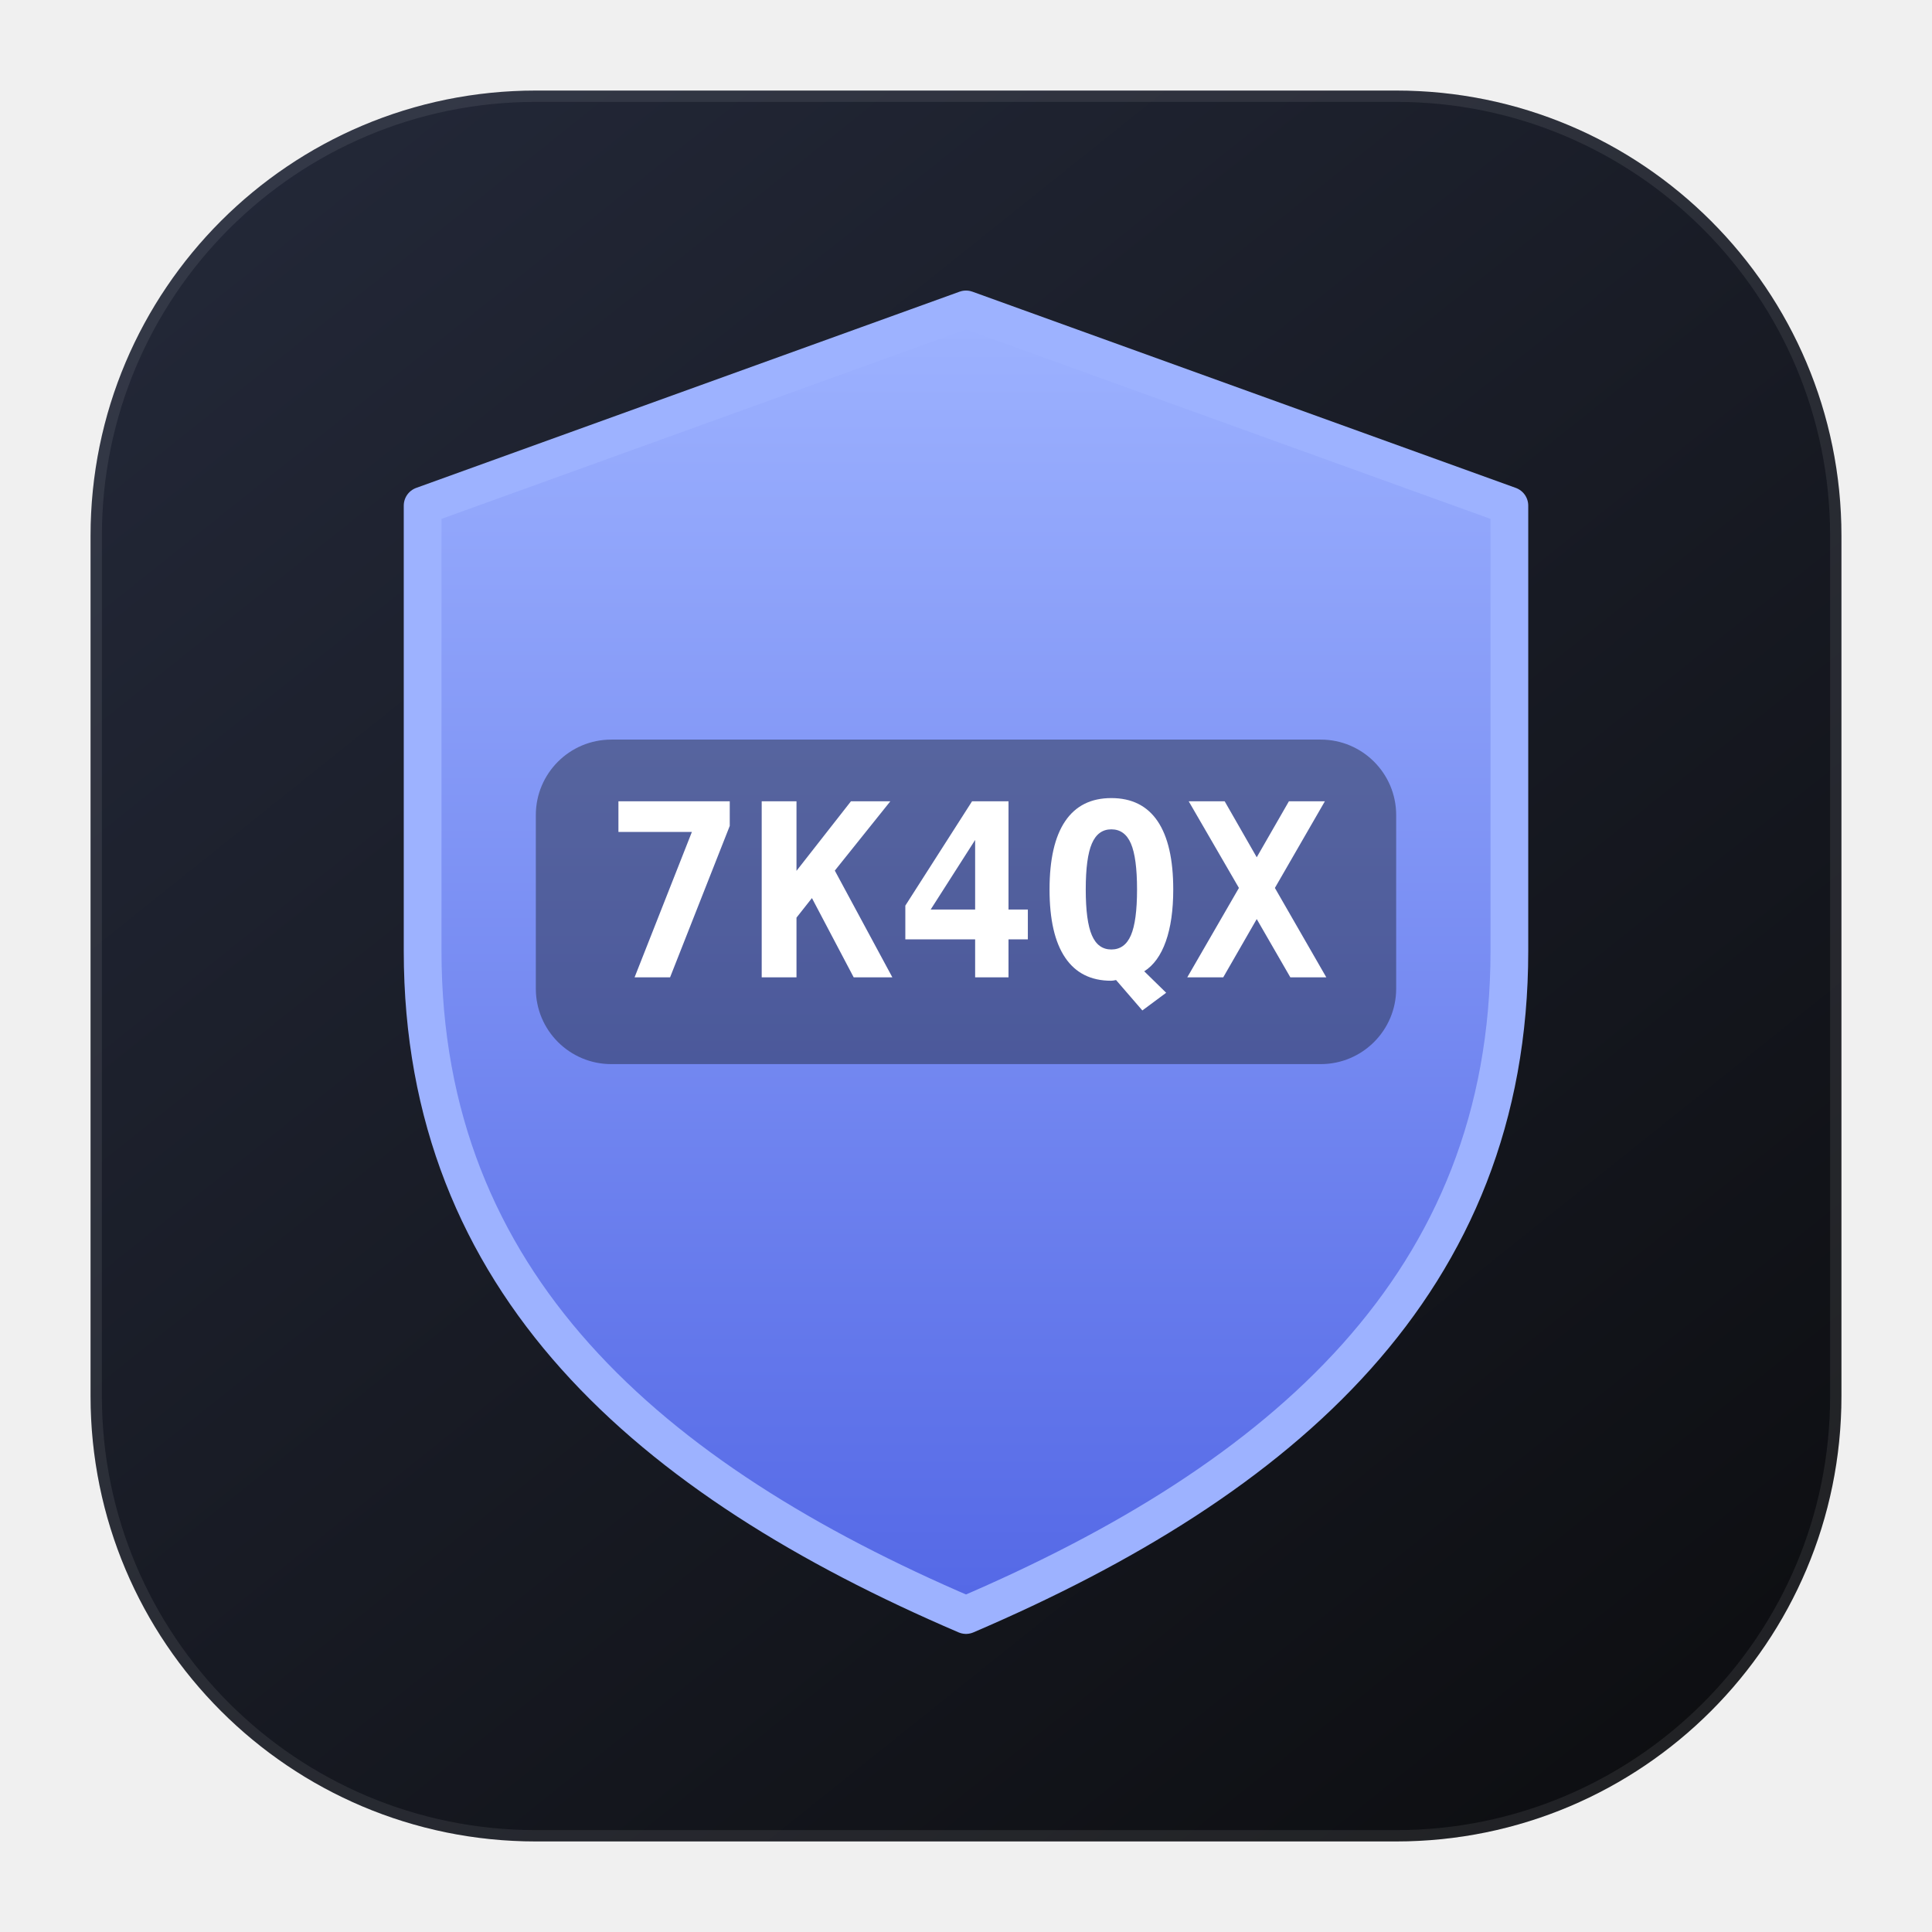
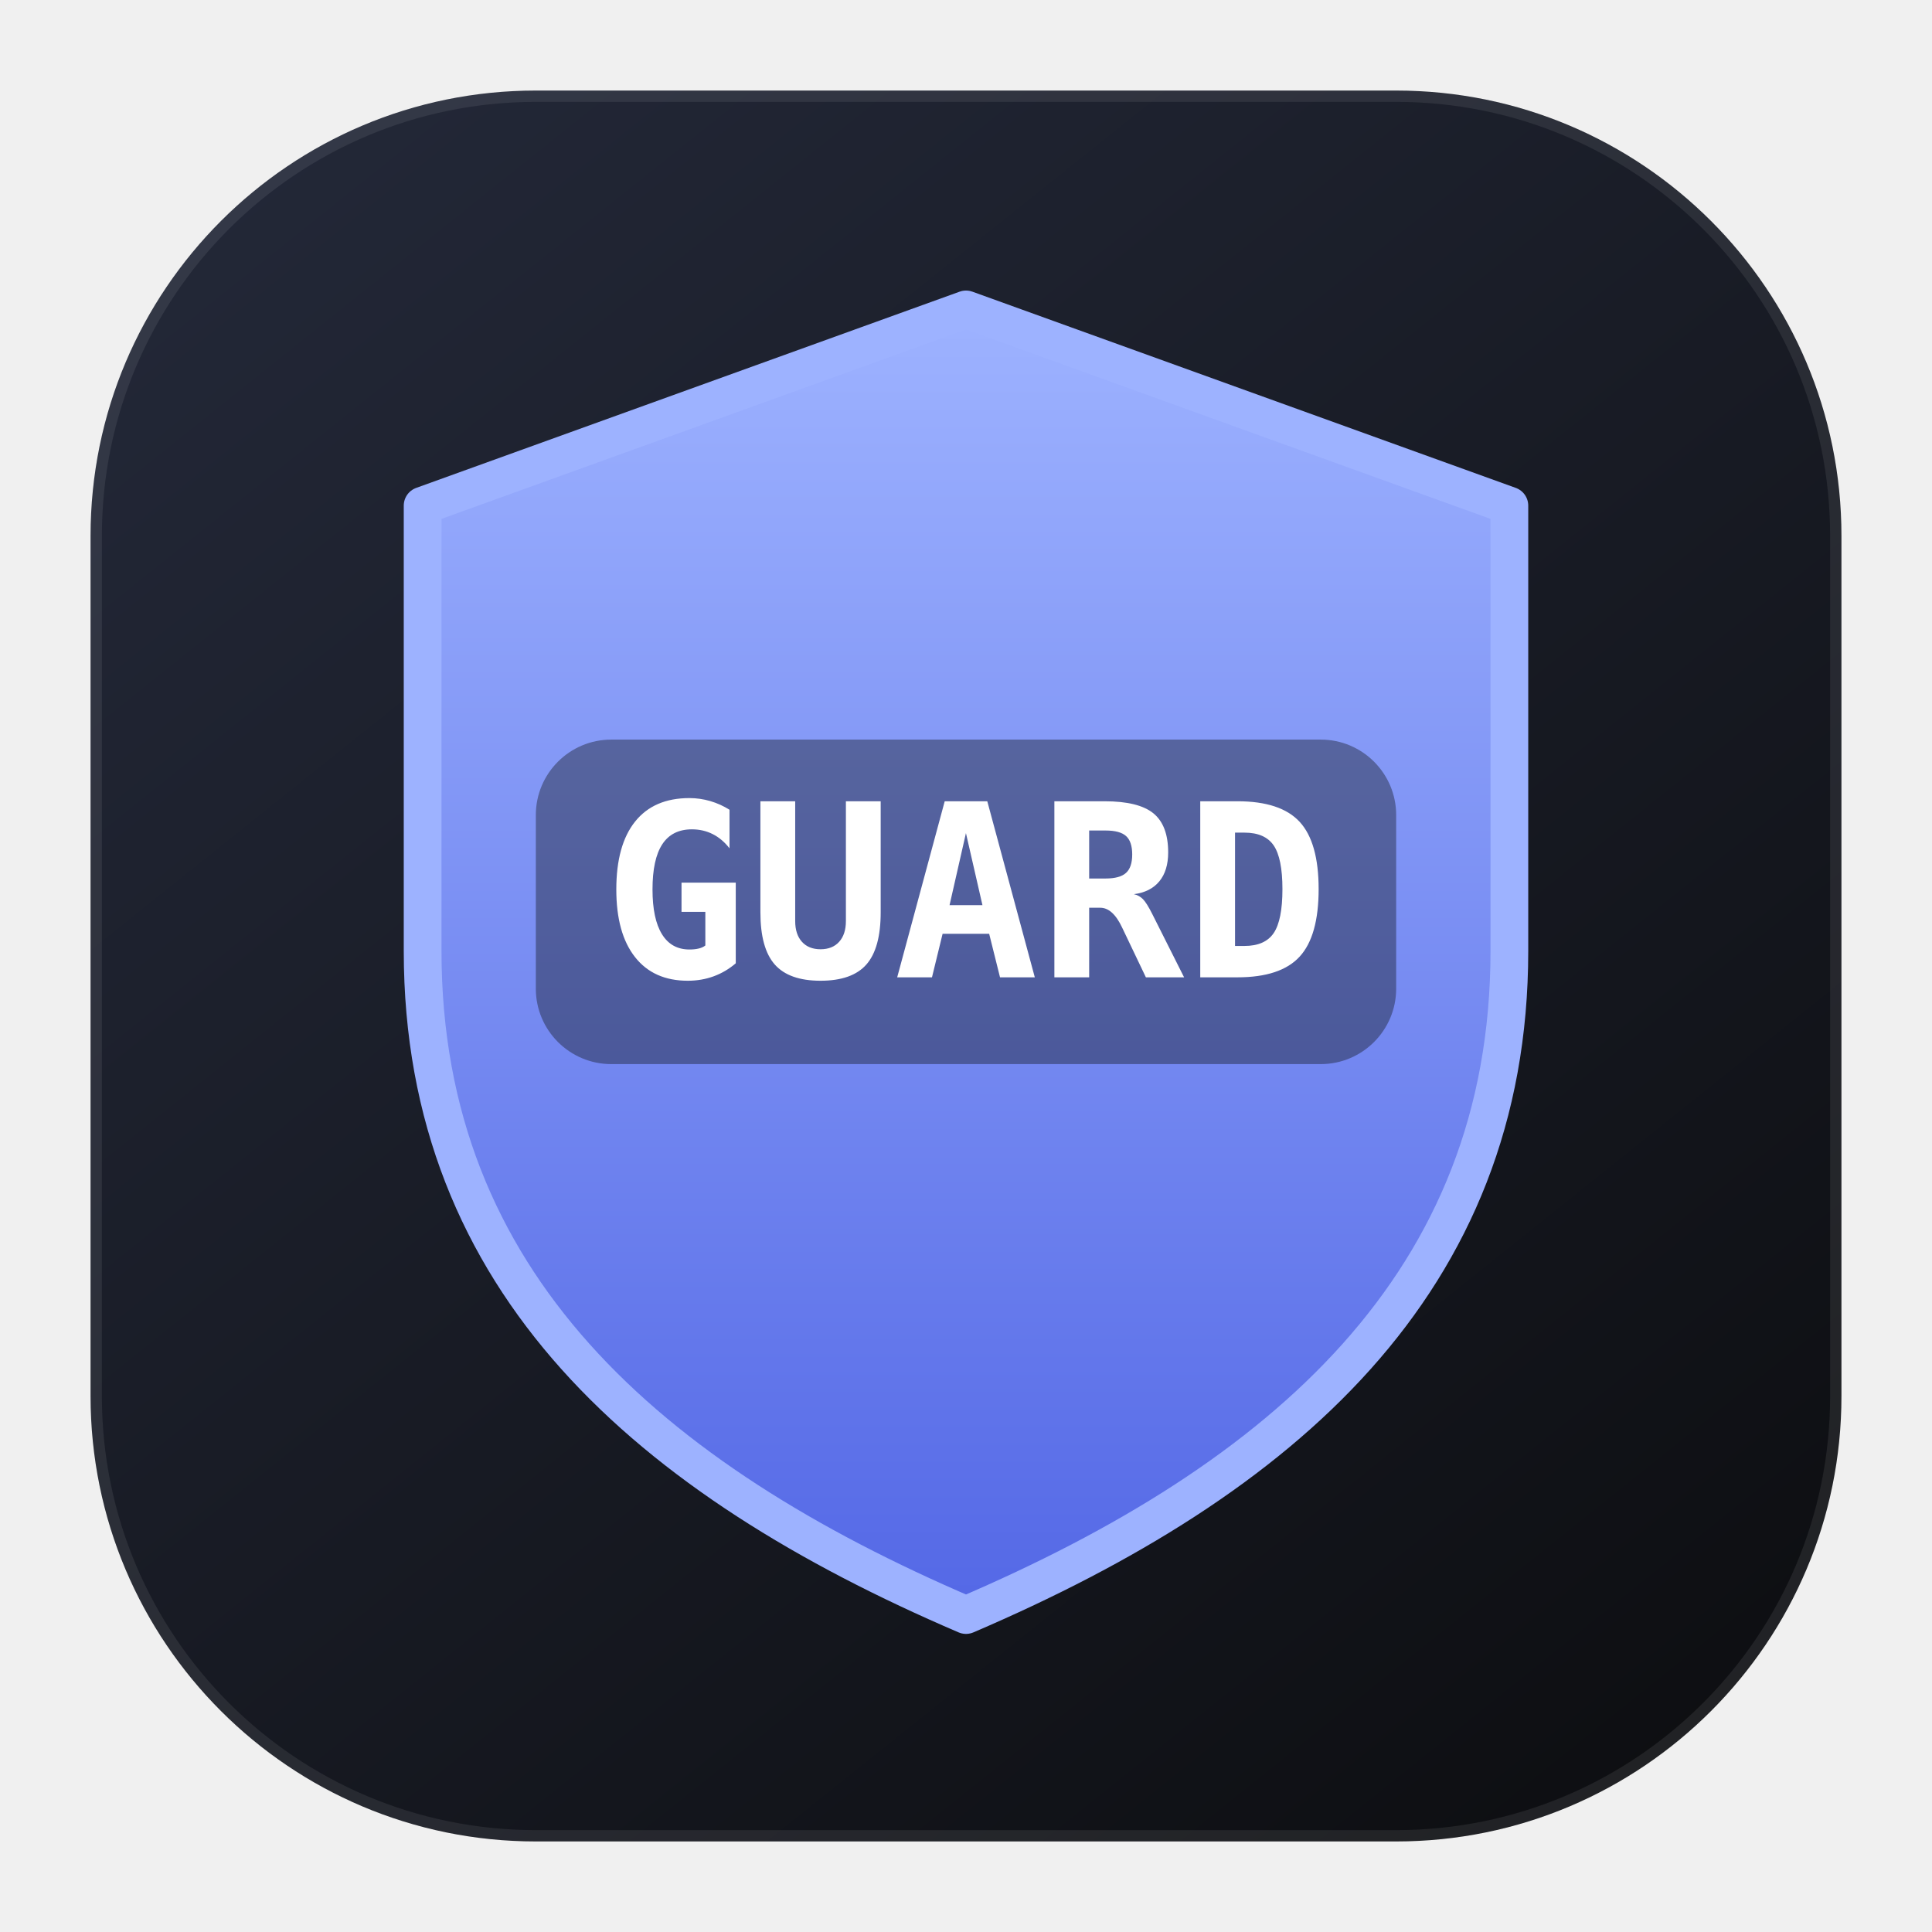
<svg xmlns="http://www.w3.org/2000/svg" viewBox="0 0 512 512">
  <defs>
    <linearGradient id="bg" x1="0.1" y1="0" x2="0.9" y2="1">
      <stop offset="0" stop-color="#232838" />
      <stop offset="1" stop-color="#0d0e11" />
    </linearGradient>
    <linearGradient id="sh" x1="0" y1="0" x2="0" y2="1">
      <stop offset="0" stop-color="#9db2ff" />
      <stop offset="1" stop-color="#5468e6" />
    </linearGradient>
  </defs>
  <rect x="24" y="24" width="464" height="464" rx="118" fill="url(#bg)" />
  <rect x="25.5" y="25.5" width="461" height="461" rx="116.500" fill="none" stroke="#fff" stroke-opacity=".08" stroke-width="3" />
  <path d="M256 82 400 134v118c0 88-60 140-144 176C172 392 112 340 112 252V134z" fill="url(#sh)" stroke="#9db2ff" stroke-width="10" stroke-linejoin="round" />
  <rect x="142" y="196" width="228" height="86" rx="20" fill="#0d0e11" fill-opacity=".38" />
-   <text x="256" y="259" text-anchor="middle" font-family="Consolas, 'DejaVu Sans Mono', monospace" font-weight="700" font-size="64" fill="#fff" textLength="196" lengthAdjust="spacing">7K4QX</text>
+   <text x="256" y="259" text-anchor="middle" font-family="Consolas, 'DejaVu Sans Mono', monospace" font-weight="700" font-size="64" fill="#fff" textLength="196" lengthAdjust="spacing">GUARD</text>
</svg>
